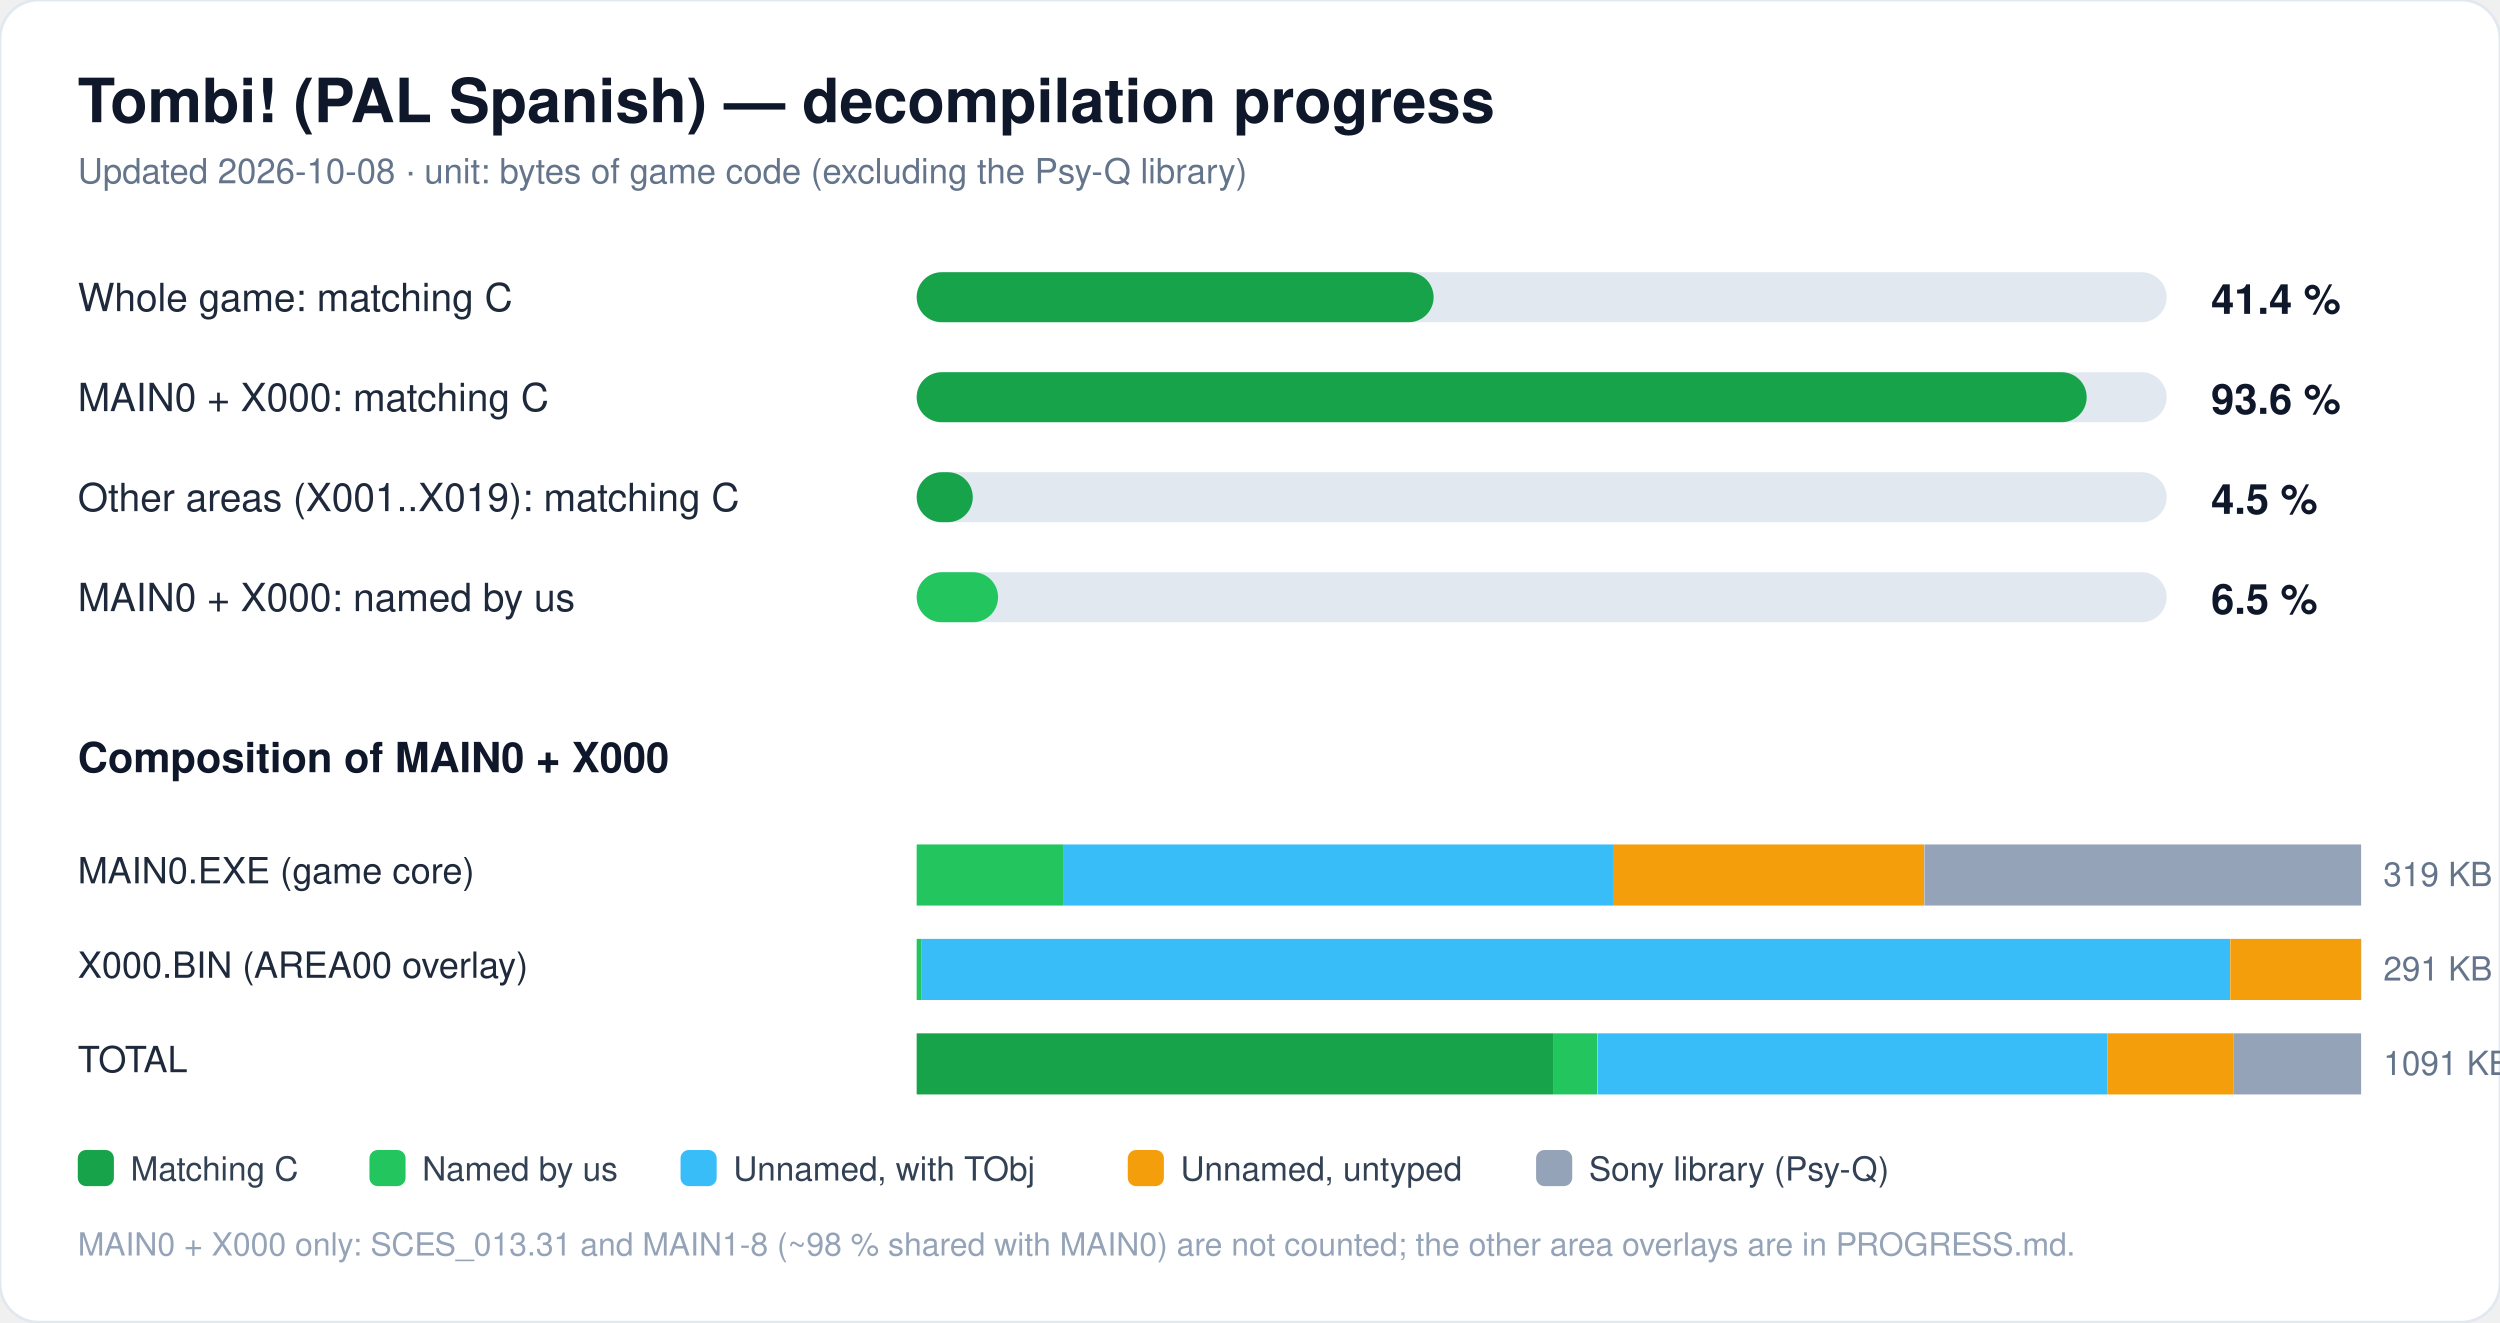
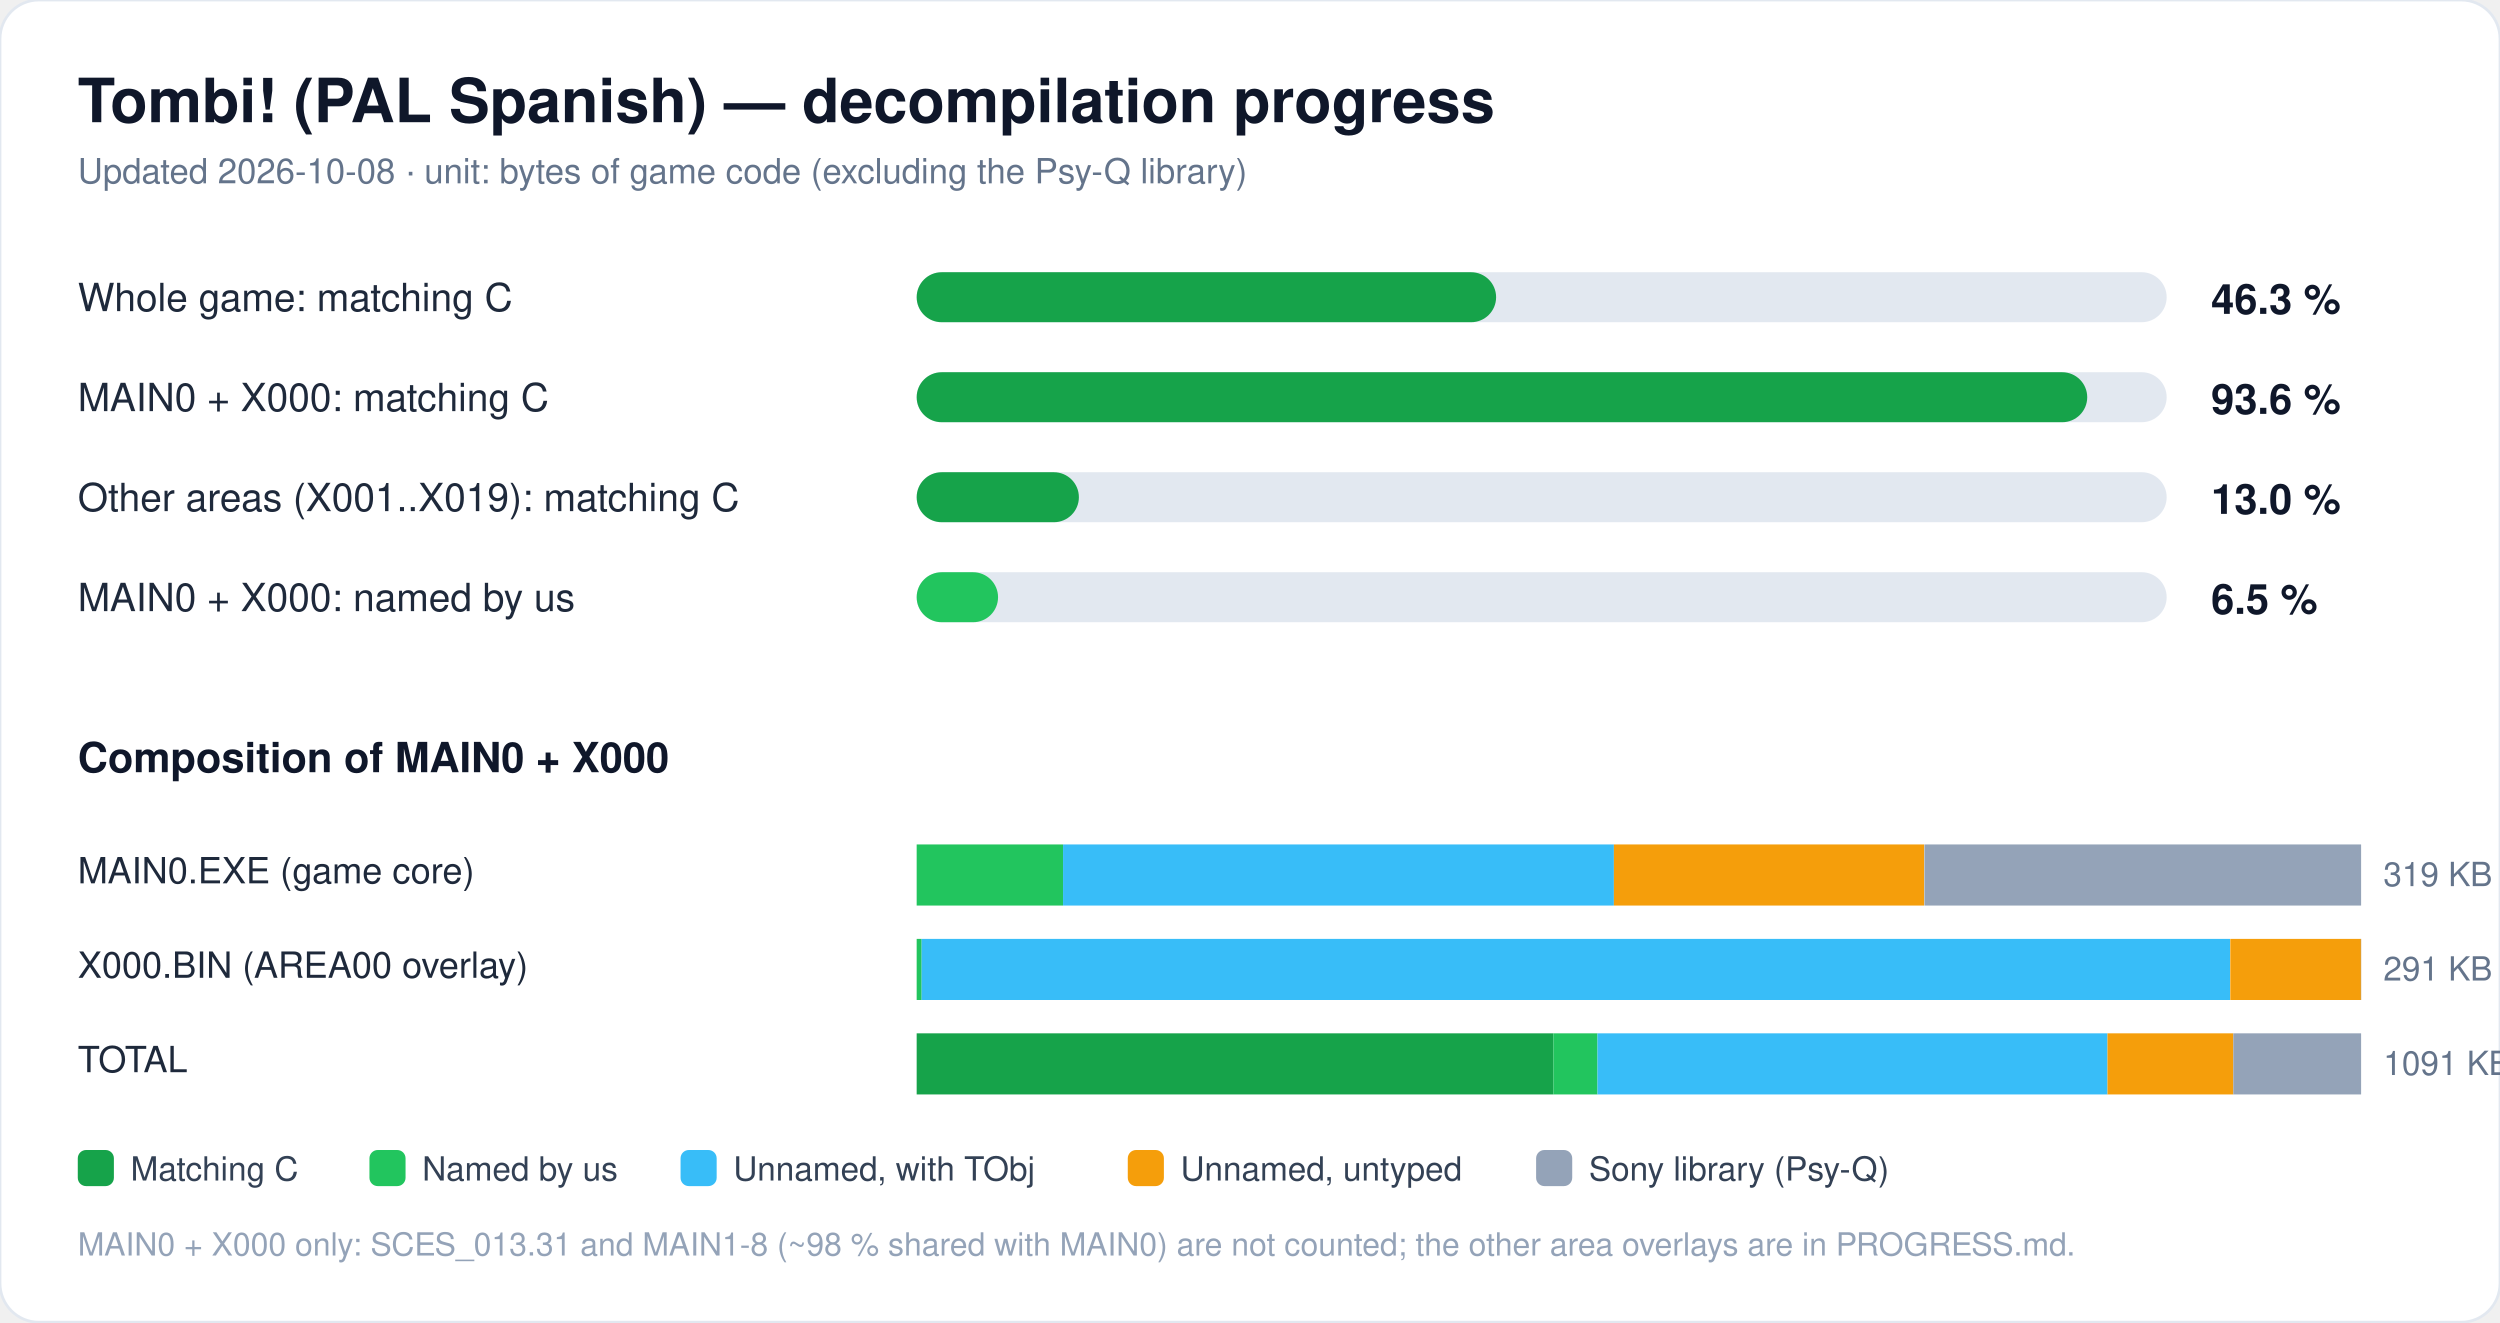
<svg xmlns="http://www.w3.org/2000/svg" width="900" height="476" viewBox="0 0 900 476" role="img" aria-label="Decompilation progress">
  <rect width="900" height="476" rx="14" fill="#ffffff" stroke="#e2e8f0" />
  <text x="28" y="44" font-family="Segoe UI,Helvetica,Arial,sans-serif" font-size="22" font-weight="700" fill="#0f172a">Tombi! (PAL Spanish) — decompilation progress</text>
  <text x="28" y="66" font-family="Segoe UI,Helvetica,Arial,sans-serif" font-size="12.5" fill="#64748b">Updated 2026-10-08 · unit: bytes of game code (excluding the Psy-Q library)</text>
  <text x="28" y="112" font-family="Segoe UI,Helvetica,Arial,sans-serif" font-size="14" fill="#1e293b">Whole game: matching C</text>
  <rect x="330" y="98" width="450" height="18" rx="9" fill="#e2e8f0" />
-   <rect x="330" y="98" width="186.1" height="18" rx="9" fill="#16a34a" />
-   <text x="796" y="113" font-family="Segoe UI,Helvetica,Arial,sans-serif" font-size="15" font-weight="700" fill="#0f172a">41.4 %</text>
+   <rect x="330" y="98" width="208.6" height="18" rx="9" fill="#16a34a" />
+   <text x="796" y="113" font-family="Segoe UI,Helvetica,Arial,sans-serif" font-size="15" font-weight="700" fill="#0f172a">46.3 %</text>
  <text x="28" y="148" font-family="Segoe UI,Helvetica,Arial,sans-serif" font-size="14" fill="#1e293b">MAIN0 + X000: matching C</text>
  <rect x="330" y="134" width="450" height="18" rx="9" fill="#e2e8f0" />
-   <rect x="330" y="134" width="421.2" height="18" rx="9" fill="#16a34a" />
+   <rect x="330" y="134" width="421.4" height="18" rx="9" fill="#16a34a" />
  <text x="796" y="149" font-family="Segoe UI,Helvetica,Arial,sans-serif" font-size="15" font-weight="700" fill="#0f172a">93.6 %</text>
  <text x="28" y="184" font-family="Segoe UI,Helvetica,Arial,sans-serif" font-size="14" fill="#1e293b">Other areas (X001..X019): matching C</text>
  <rect x="330" y="170" width="450" height="18" rx="9" fill="#e2e8f0" />
-   <rect x="330" y="170" width="20.2" height="18" rx="9" fill="#16a34a" />
-   <text x="796" y="185" font-family="Segoe UI,Helvetica,Arial,sans-serif" font-size="15" font-weight="700" fill="#0f172a">4.5 %</text>
+   <rect x="330" y="170" width="58.4" height="18" rx="9" fill="#16a34a" />
+   <text x="796" y="185" font-family="Segoe UI,Helvetica,Arial,sans-serif" font-size="15" font-weight="700" fill="#0f172a">13.0 %</text>
  <text x="28" y="220" font-family="Segoe UI,Helvetica,Arial,sans-serif" font-size="14" fill="#1e293b">MAIN0 + X000: named by us</text>
  <rect x="330" y="206" width="450" height="18" rx="9" fill="#e2e8f0" />
  <rect x="330" y="206" width="29.3" height="18" rx="9" fill="#22c55e" />
  <text x="796" y="221" font-family="Segoe UI,Helvetica,Arial,sans-serif" font-size="15" font-weight="700" fill="#0f172a">6.5 %</text>
  <text x="28" y="278" font-family="Segoe UI,Helvetica,Arial,sans-serif" font-size="15" font-weight="700" fill="#0f172a">Composition of MAIN0 + X000</text>
  <text x="28" y="318" font-family="Segoe UI,Helvetica,Arial,sans-serif" font-size="13" fill="#1e293b">MAIN0.EXE (game core)</text>
  <rect x="330.0" y="304" width="52.7" height="22" fill="#22c55e" />
  <rect x="382.7" y="304" width="198.3" height="22" fill="#38bdf8" />
  <rect x="581.0" y="304" width="111.7" height="22" fill="#f59e0b" />
  <rect x="692.8" y="304" width="157.2" height="22" fill="#94a3b8" />
  <text x="858" y="319" font-family="Segoe UI,Helvetica,Arial,sans-serif" font-size="12" fill="#64748b" text-anchor="start">319 KB</text>
  <text x="28" y="352" font-family="Segoe UI,Helvetica,Arial,sans-serif" font-size="13" fill="#1e293b">X000.BIN (AREA00 overlay)</text>
  <rect x="330.0" y="338" width="1.8" height="22" fill="#22c55e" />
  <rect x="331.8" y="338" width="471.0" height="22" fill="#38bdf8" />
  <rect x="802.9" y="338" width="47.1" height="22" fill="#f59e0b" />
  <rect x="849.9" y="338" width="0.1" height="22" fill="#94a3b8" />
  <text x="858" y="353" font-family="Segoe UI,Helvetica,Arial,sans-serif" font-size="12" fill="#64748b" text-anchor="start">291 KB</text>
  <text x="28" y="386" font-family="Segoe UI,Helvetica,Arial,sans-serif" font-size="13" fill="#1e293b">TOTAL</text>
-   <rect x="330.0" y="372" width="229.1" height="22" fill="#16a34a" />
-   <rect x="559.1" y="372" width="15.9" height="22" fill="#22c55e" />
+   <rect x="330.0" y="372" width="229.2" height="22" fill="#16a34a" />
+   <rect x="559.2" y="372" width="15.9" height="22" fill="#22c55e" />
  <rect x="575.1" y="372" width="183.6" height="22" fill="#38bdf8" />
  <rect x="758.7" y="372" width="45.3" height="22" fill="#f59e0b" />
  <rect x="804.0" y="372" width="46.0" height="22" fill="#94a3b8" />
  <text x="858" y="387" font-family="Segoe UI,Helvetica,Arial,sans-serif" font-size="12" fill="#64748b" text-anchor="start">1091 KB</text>
  <rect x="28" y="414" width="13" height="13" rx="3" fill="#16a34a" />
  <text x="47" y="425" font-family="Segoe UI,Helvetica,Arial,sans-serif" font-size="12" fill="#334155">Matching C</text>
  <rect x="133" y="414" width="13" height="13" rx="3" fill="#22c55e" />
  <text x="152" y="425" font-family="Segoe UI,Helvetica,Arial,sans-serif" font-size="12" fill="#334155">Named by us</text>
  <rect x="245" y="414" width="13" height="13" rx="3" fill="#38bdf8" />
  <text x="264" y="425" font-family="Segoe UI,Helvetica,Arial,sans-serif" font-size="12" fill="#334155">Unnamed, with TObj</text>
  <rect x="406" y="414" width="13" height="13" rx="3" fill="#f59e0b" />
  <text x="425" y="425" font-family="Segoe UI,Helvetica,Arial,sans-serif" font-size="12" fill="#334155">Unnamed, untyped</text>
  <rect x="553" y="414" width="13" height="13" rx="3" fill="#94a3b8" />
  <text x="572" y="425" font-family="Segoe UI,Helvetica,Arial,sans-serif" font-size="12" fill="#334155">Sony library (Psy-Q)</text>
  <text x="28" y="452" font-family="Segoe UI,Helvetica,Arial,sans-serif" font-size="11.5" fill="#94a3b8">MAIN0 + X000 only: SCES_013.31 and MAIN1-8 (~98 % shared with MAIN0) are not counted; the other area overlays are in PROGRESS.md.</text>
</svg>
